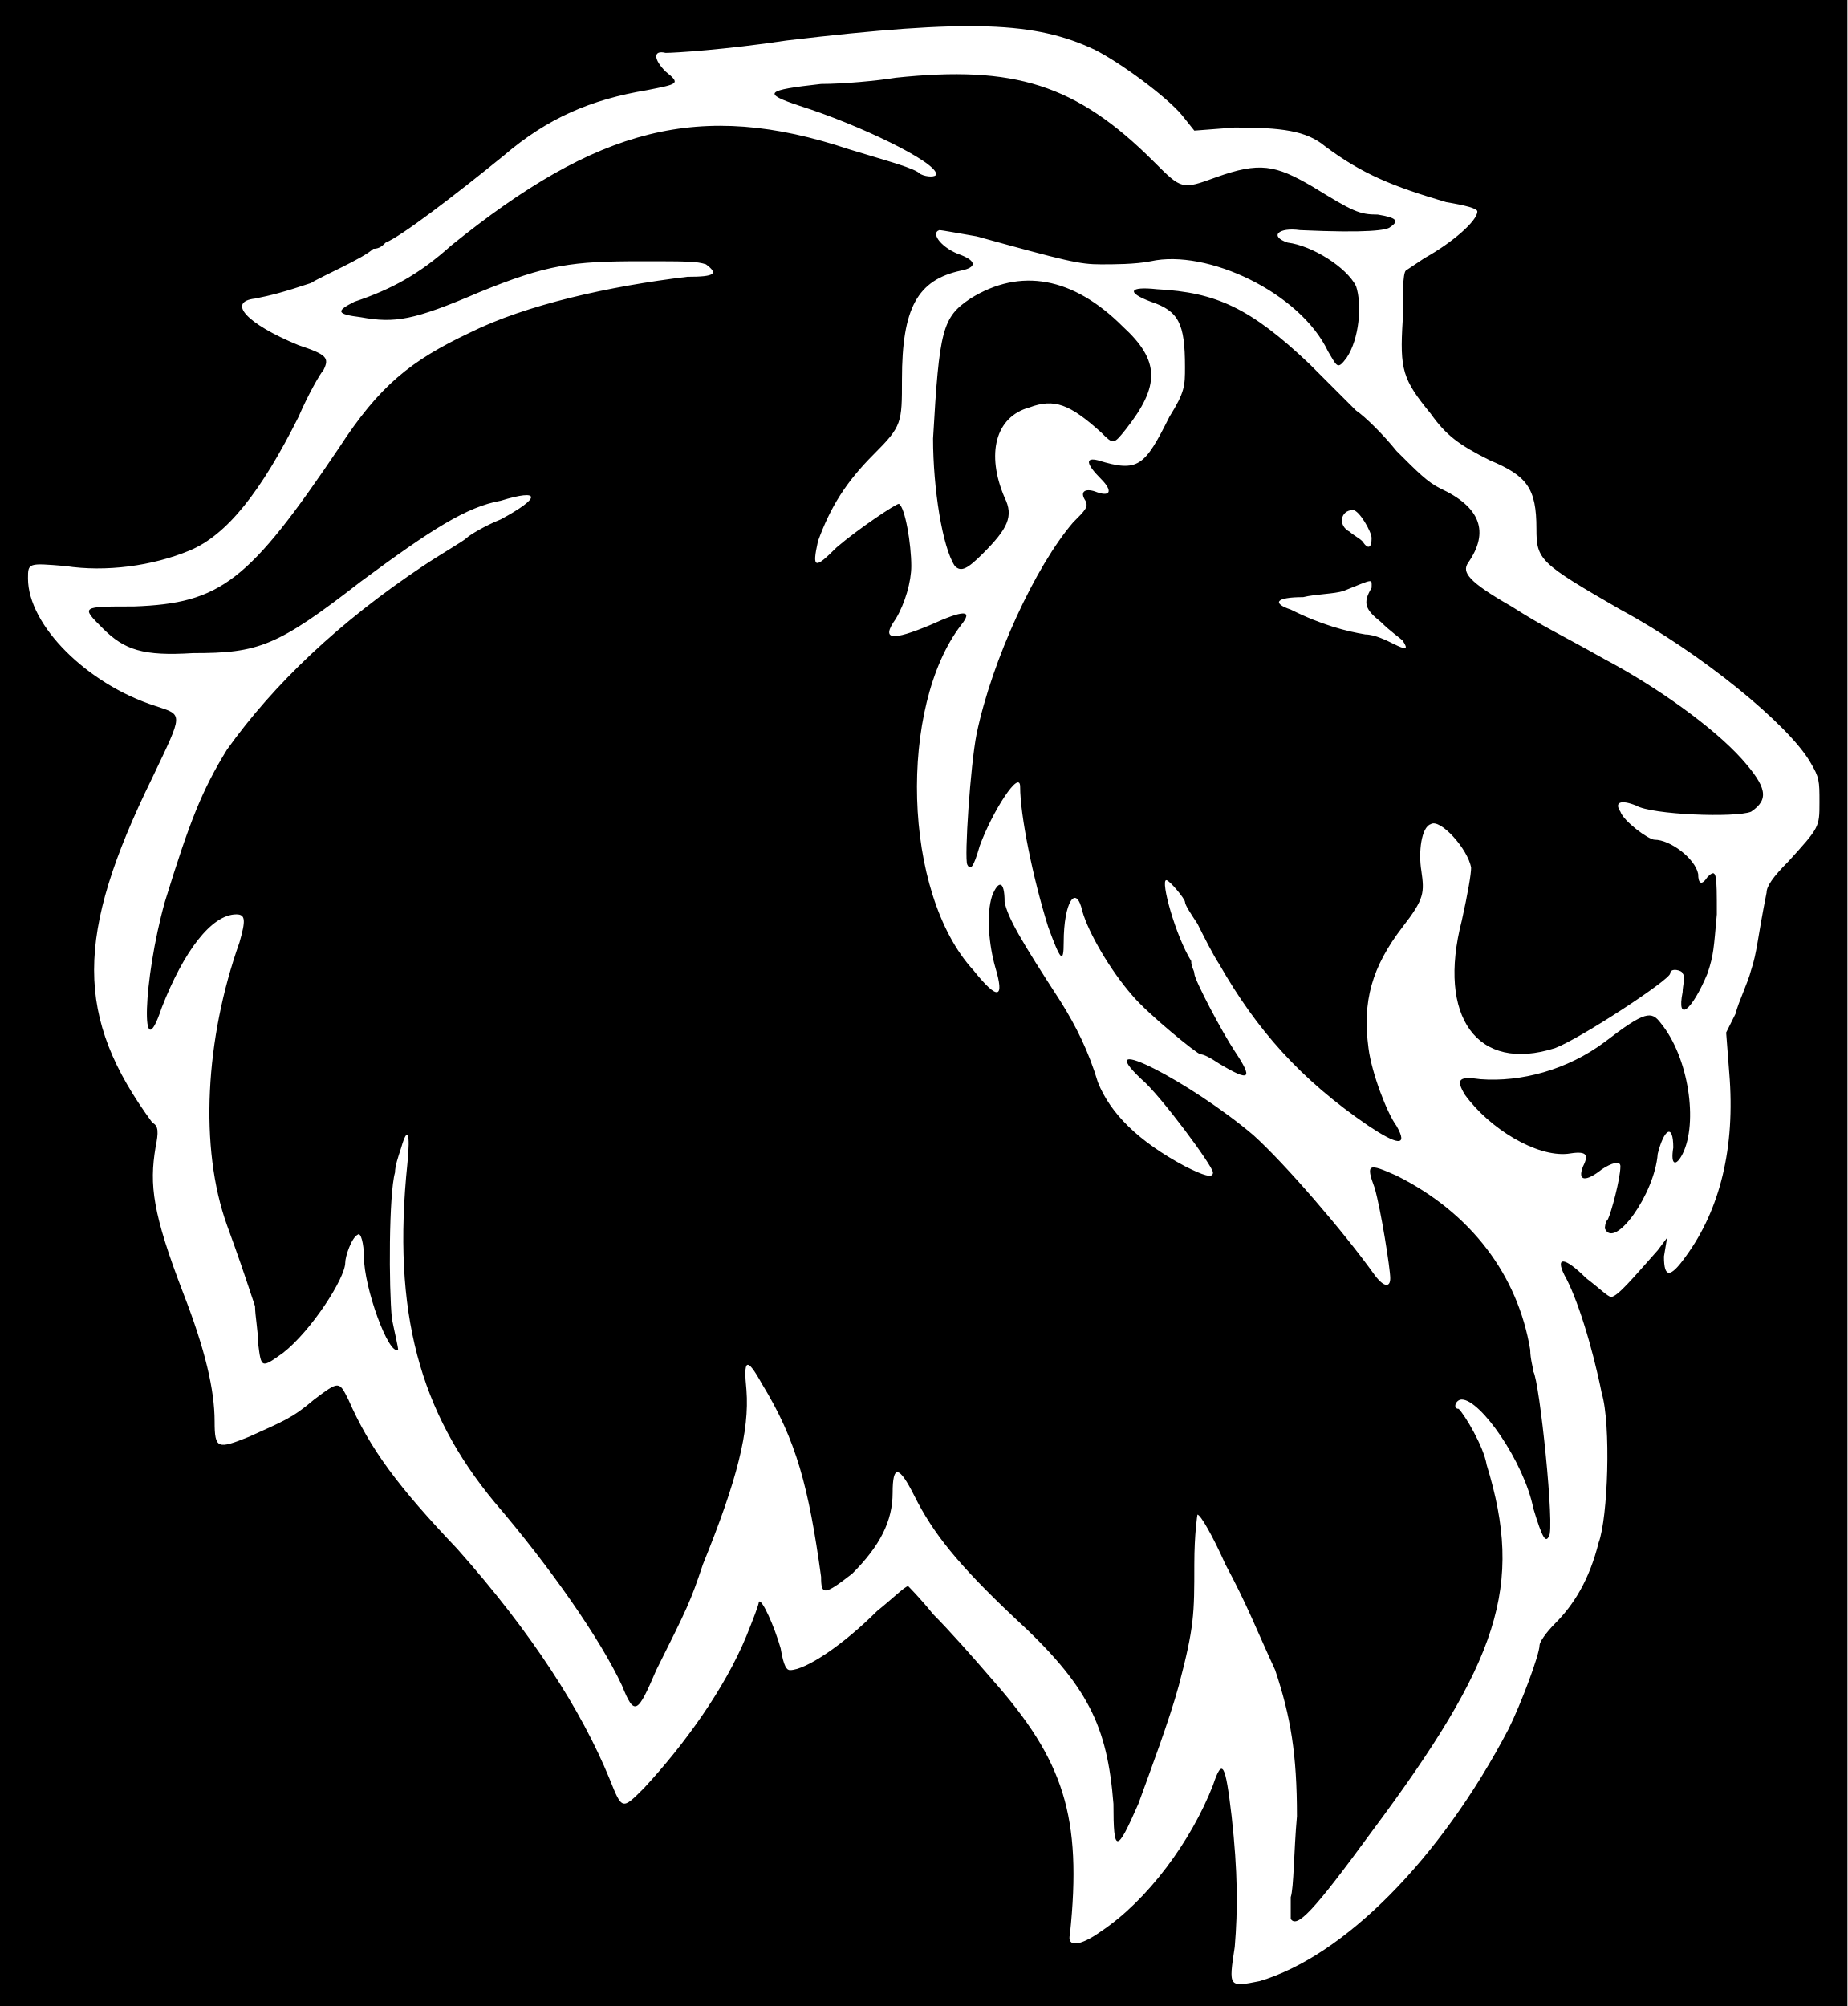
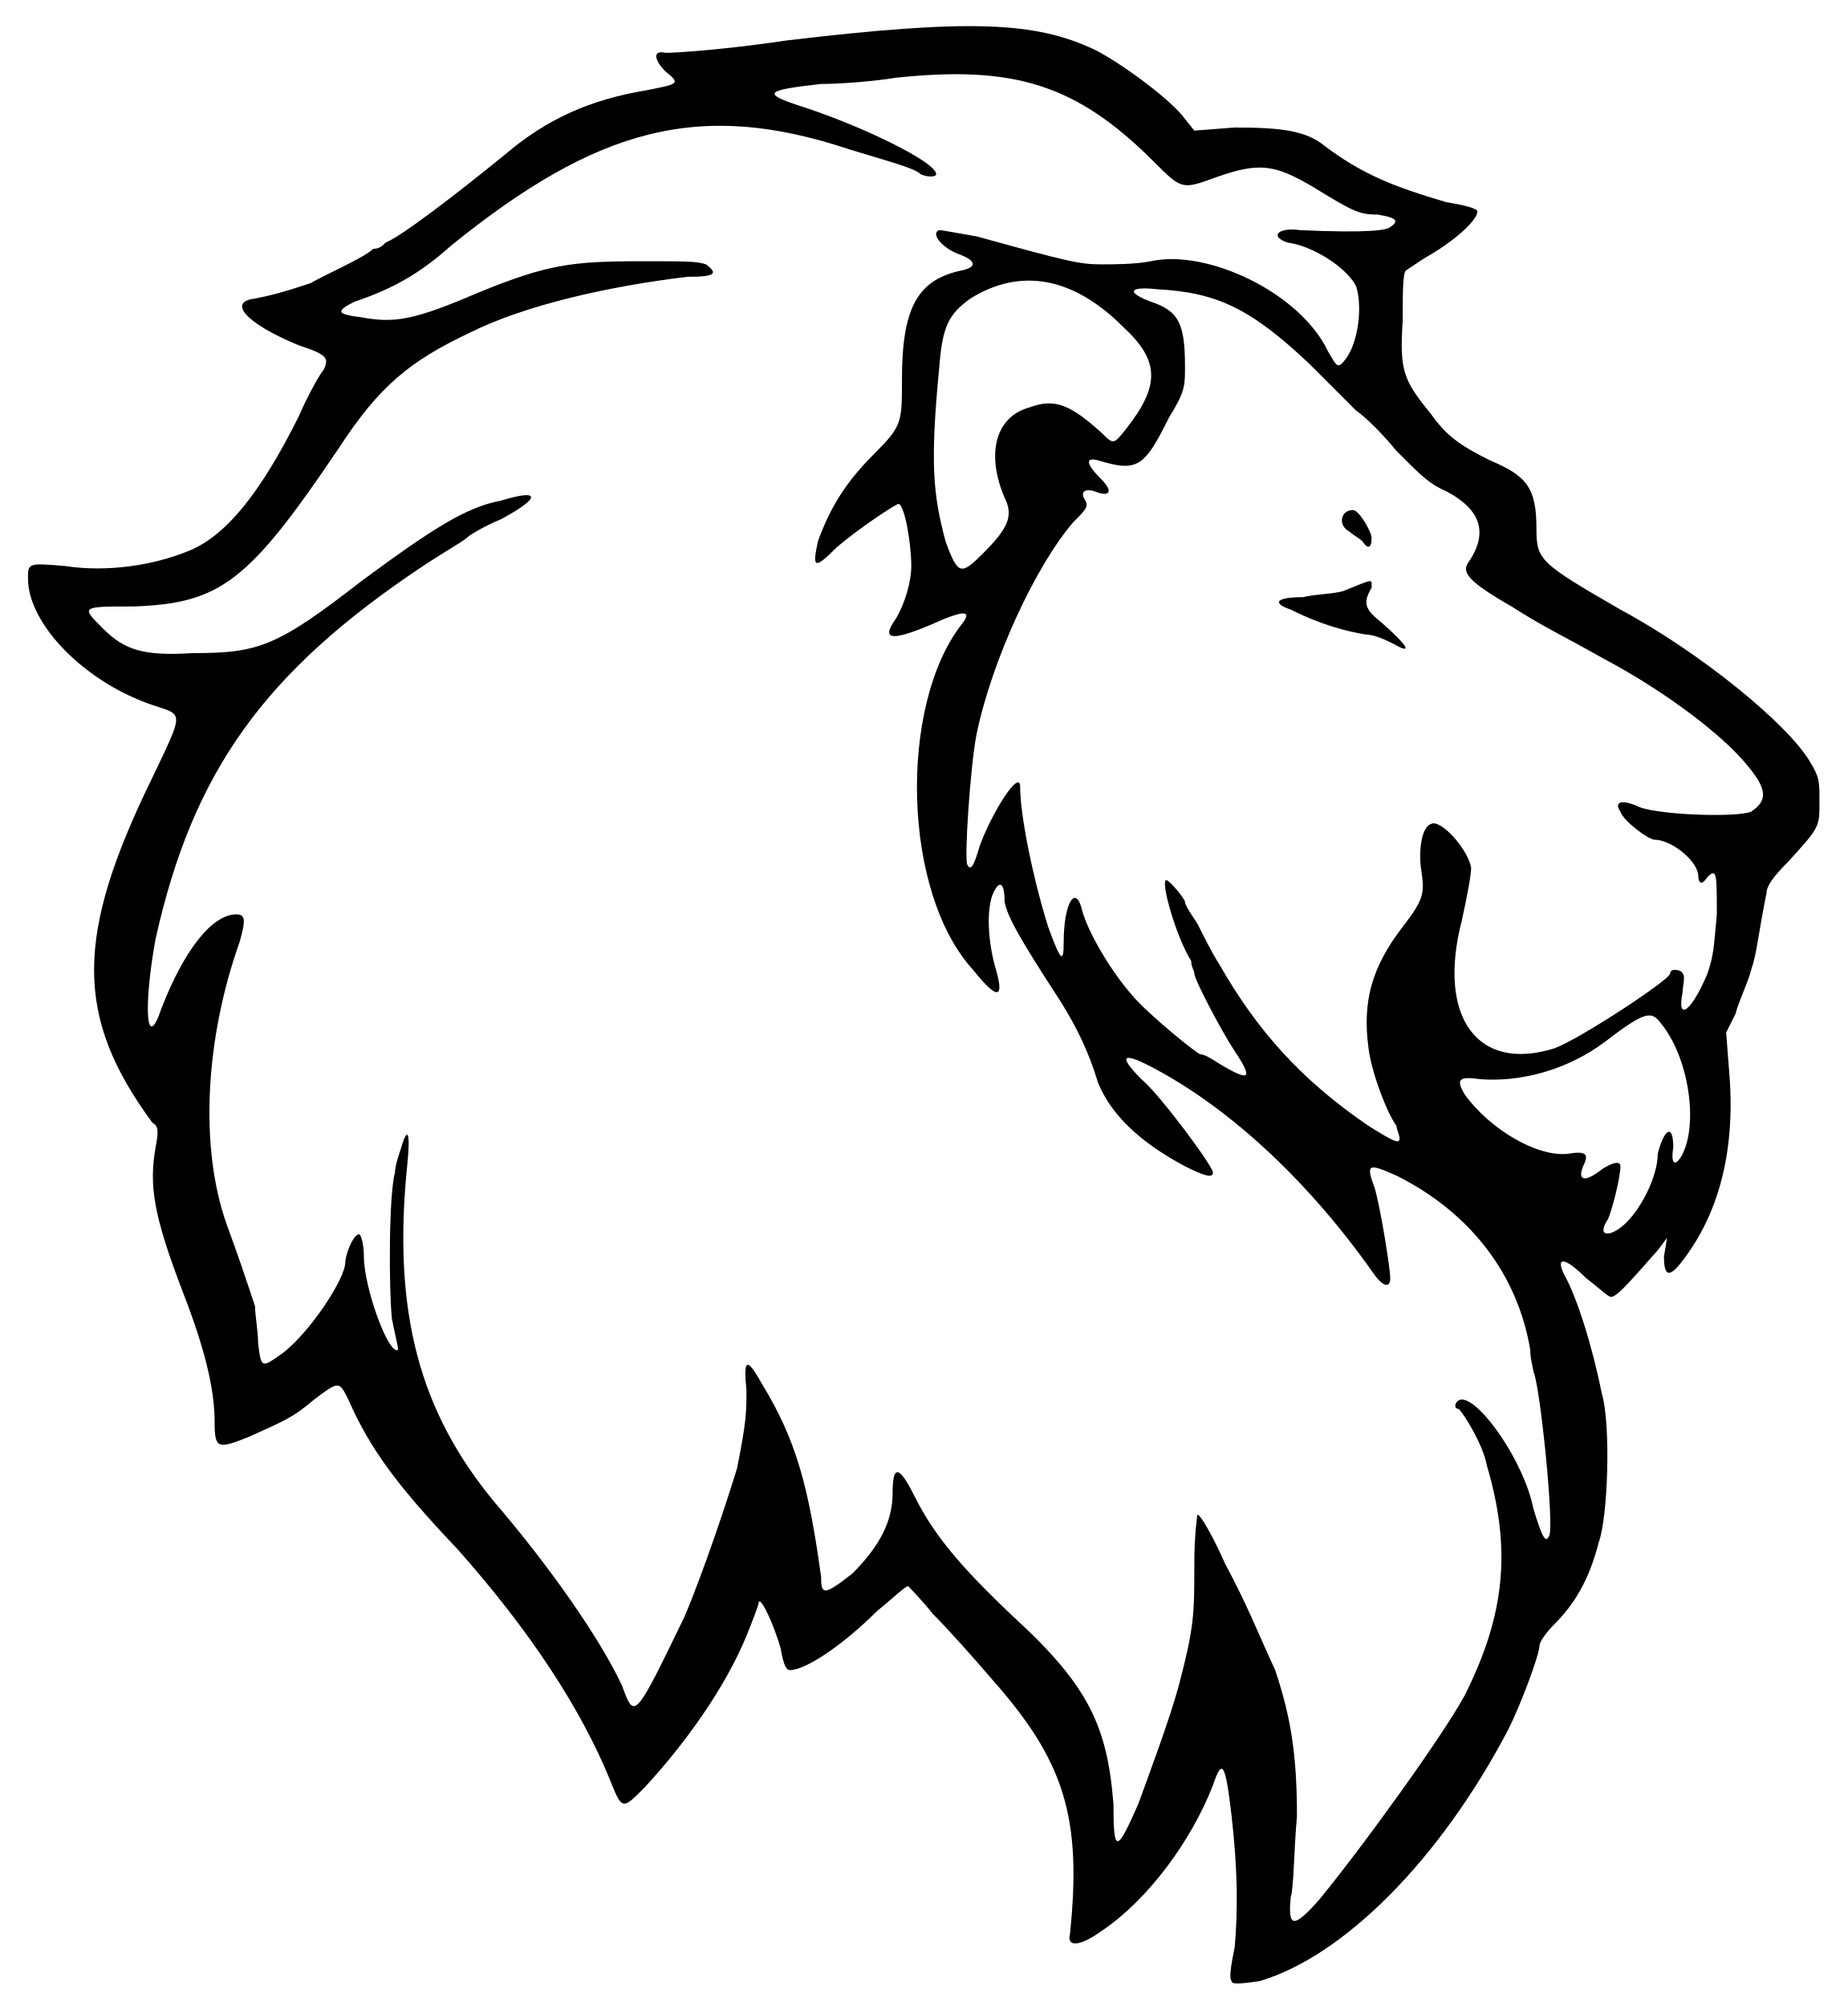
<svg xmlns="http://www.w3.org/2000/svg" viewBox="0 0 594 645" fill="currentColor">
-   <path fill-rule="evenodd" d="M0 322L0 0L297 0L594 0L594 322L594 645L297 645L0 645L0 322ZM405 637C432 629 463 598 485 556C489 548 495 532 495 529C495 528 497 525 500 522C506 516 511 508 514 496C517 488 518 458 515 448C512 433 507 417 503 410C500 404 503 404 510 411C514 414 517 417 518 417C520 417 525 411 533 402L536 398L535 404C535 411 537 411 542 404C553 389 558 369 556 345L555 332L558 326C559 322 562 316 563 312C565 306 565 302 568 287C568 285 570 282 575 277C585 266 585 266 585 258C585 251 585 250 582 245C575 233 547 210 521 196C495 181 494 180 494 170C494 157 491 153 479 148C469 143 465 140 460 133C451 122 450 119 451 103C451 95 451 88 452 87C452 87 455 85 458 83C467 78 475 71 475 68C475 67 471 66 465 65C448 60 438 56 426 47C420 42 412 41 397 41L384 42L380 37C375 31 360 20 352 16C333 7 312 6 253 13C233 16 217 17 214 17C210 16 210 19 214 23C219 27 218 27 208 29C190 32 176 38 162 50C146 63 129 76 124 78C123 79 122 80 120 80C117 83 103 89 100 91C91 94 87 95 82 96C73 97 79 104 96 111C105 114 106 115 104 119C103 120 99 127 96 134C84 158 73 172 61 177C49 182 34 184 21 182C9 181 9 181 9 186C9 201 28 220 50 227C59 230 59 229 49 250C24 301 24 327 49 361C51 362 51 364 50 369C48 381 49 390 59 416C66 434 69 447 69 457C69 466 70 466 80 462C91 457 94 456 101 450C109 444 109 444 112 450C119 466 128 478 147 498C171 525 187 550 196 572C200 582 200 582 207 575C220 561 233 543 240 526C242 521 244 516 244 515C245 514 249 523 251 530C252 536 253 537 254 537C259 537 271 529 282 518C287 514 291 510 292 510C292 510 296 514 300 519C305 524 313 533 319 540C342 566 348 584 344 622C343 626 347 626 354 621C369 611 383 592 390 574C393 565 394 567 396 584C398 602 398 614 397 626C395 639 395 639 405 637ZM415 617C415 616 415 613 415 610C416 607 416 595 417 584C417 564 415 552 410 537C404 524 401 516 394 503C390 494 386 487 385 487C385 487 384 493 384 503C384 519 384 523 379 542C376 553 370 569 366 580C359 596 358 596 358 580C356 555 350 542 326 520C308 503 300 493 294 481C289 471 287 471 287 480C287 489 283 497 274 506C265 513 264 513 264 507C260 478 256 463 245 445C240 436 239 437 240 447C241 460 237 476 226 503C222 515 221 517 211 537C205 551 204 552 200 542C193 527 177 504 159 483C135 454 126 422 131 374C132 364 131 362 129 369C128 372 127 375 127 377C125 384 125 414 126 424C127 429 128 433 128 434C125 436 117 414 117 404C117 400 116 396 115 397C113 398 111 404 111 406C111 411 100 428 91 435C84 440 84 440 83 432C83 428 82 423 82 420C78 408 77 405 73 394C64 369 66 334 77 303C79 296 79 294 76 294C68 294 59 306 52 324C45 345 46 315 53 290C61 264 65 254 73 241C88 220 109 200 136 182C142 178 149 174 150 173C151 172 156 169 161 167C174 160 174 157 161 161C150 163 139 170 116 187C89 208 83 210 62 210C46 211 40 209 33 202C26 195 26 195 43 195C71 194 80 187 109 144C122 124 132 116 151 107C169 98 196 92 221 89C230 89 231 88 227 85C224 84 221 84 206 84C184 84 176 85 154 94C133 103 127 104 116 102C108 101 108 100 114 97C126 93 135 88 145 79C192 41 225 32 273 48C286 52 294 54 296 56C298 57 301 57 301 56C301 52 276 40 257 34C245 30 246 29 264 27C271 27 282 26 288 25C326 21 346 27 371 52C380 61 380 61 391 57C405 52 410 53 422 60C435 68 437 69 443 69C449 70 450 71 447 73C446 74 440 75 418 74C411 73 408 76 414 78C422 79 433 86 436 92C438 98 437 109 433 115C430 119 430 118 427 113C418 94 388 80 370 84C365 85 358 85 354 85C347 85 343 84 314 76C308 75 303 74 302 74C299 75 303 80 309 82C314 84 314 86 309 87C295 90 290 99 290 122C290 136 290 137 281 146C272 155 267 163 263 174C261 183 262 183 269 176C276 170 288 162 289 162C291 163 293 175 293 182C293 187 291 194 288 199C283 206 287 206 299 201C310 196 313 196 309 201C289 227 290 287 313 312C321 322 323 321 320 311C318 304 317 294 319 288C321 283 323 283 323 290C324 295 328 302 341 322C346 330 350 338 353 348C357 358 366 367 381 375C387 378 390 379 390 377C390 375 373 352 367 347C350 331 383 348 403 365C413 374 432 396 442 410C445 414 447 414 447 411C447 408 444 389 442 382C439 374 440 374 449 378C473 390 488 410 492 434C492 437 493 440 493 441C495 444 500 492 498 494C497 496 496 495 493 485C490 470 476 450 470 450C468 450 467 453 469 453C471 455 477 465 478 471C490 510 482 534 441 589C422 615 417 620 415 617ZM516 395C516 395 516 393 517 392C518 390 521 379 521 375C521 373 518 374 515 376C510 380 507 380 509 375C511 371 510 370 504 371C494 372 479 363 471 352C468 347 469 346 476 347C489 348 504 344 516 335C529 325 531 325 534 329C543 340 546 361 541 371C539 375 537 375 538 369C538 361 535 363 533 371C532 384 519 402 516 395ZM440 362C418 347 404 331 392 310C390 307 387 301 385 297C383 294 381 291 381 290C381 289 376 283 375 283C373 283 378 301 383 309C383 311 384 312 384 313C384 315 393 332 397 338C403 347 402 348 392 342C389 340 387 339 386 339C385 339 369 326 364 320C357 312 350 300 348 293C346 284 342 290 342 303C342 310 341 309 337 298C332 282 328 262 328 253C328 247 319 261 315 272C313 279 312 280 311 278C310 276 312 246 314 236C319 212 333 182 345 168C349 164 350 163 349 161C347 158 349 157 352 158C357 160 358 158 354 154C349 149 349 147 353 148C366 152 368 150 376 134C381 126 381 124 381 118C381 104 379 100 370 97C362 94 363 92 372 93C391 94 402 99 421 117C426 122 433 129 436 132C439 134 445 140 449 145C456 152 459 155 463 157C476 163 479 171 472 181C470 184 472 187 486 195C497 202 500 203 516 212C533 221 551 234 560 244C568 253 569 257 563 261C558 263 531 262 526 259C521 257 519 258 521 261C522 264 530 270 532 270C537 270 545 276 546 281C546 284 547 285 549 282C552 279 552 281 552 294C551 305 551 307 549 313C544 325 539 329 541 319C541 317 542 314 541 313C541 312 537 311 537 313C537 315 508 334 500 337C475 345 462 327 470 296C472 287 473 281 473 279C472 273 463 263 460 265C457 266 456 274 457 280C458 287 458 289 451 298C441 311 438 322 440 337C441 345 446 358 449 362C453 369 449 368 440 362ZM451 206C450 205 447 203 444 200C439 196 438 194 441 189C441 186 442 186 432 190C429 191 423 191 419 192C410 192 409 194 415 196C425 201 433 203 439 204C442 204 446 206 448 207C452 209 453 209 451 206ZM307 182C303 176 300 157 300 141C302 106 303 102 312 96C328 86 345 89 361 105C373 116 373 124 362 138C358 143 358 143 354 139C344 130 339 128 331 131C320 134 317 146 323 160C326 166 324 170 316 178C311 183 309 184 307 182ZM441 173C441 171 437 164 435 164C431 164 430 169 434 171C435 172 437 173 438 174C440 177 441 176 441 173Z" />
+   <path fill-rule="evenodd" d="M396 637C395 636 396 631 397 626C398 614 398 602 396 584C394 567 393 565 390 574C383 592 369 611 354 621C347 626 343 626 344 622C348 584 342 566 319 540C313 533 305 524 300 519C296 514 292 510 292 510C291 510 287 514 282 518C271 529 259 537 254 537C253 537 252 536 251 530C249 523 245 514 244 515C244 516 242 521 240 526C233 543 220 561 207 575C200 582 200 582 196 572C187 550 171 525 147 498C128 478 119 466 112 450C109 444 109 444 101 450C94 456 91 457 80 462C70 466 69 466 69 457C69 447 66 434 59 416C49 390 48 381 50 369C51 364 51 362 49 361C24 327 24 301 49 250C59 229 59 230 50 227C28 220 9 201 9 186C9 181 9 181 21 182C34 184 49 182 61 177C73 172 84 158 96 134C99 127 103 120 104 119C106 115 105 114 96 111C79 104 73 97 82 96C87 95 91 94 100 91C103 89 117 83 120 80C122 80 123 79 124 78C129 76 146 63 162 50C176 38 190 32 208 29C218 27 219 27 214 23C210 19 210 16 214 17C217 17 233 16 253 13C312 6 333 7 352 16C360 20 375 31 380 37L384 42L397 41C412 41 420 42 426 47C438 56 448 60 465 65C471 66 475 67 475 68C475 71 467 78 458 83C455 85 452 87 452 87C451 88 451 95 451 103C450 119 451 122 460 133C465 140 469 143 479 148C491 153 494 157 494 170C494 180 495 181 521 196C547 210 575 233 582 245C585 250 585 251 585 258C585 266 585 266 575 277C570 282 568 285 568 287C565 302 565 306 563 312C562 316 559 322 558 326L555 332L556 345C558 369 553 389 542 404C537 411 535 411 535 404L536 398L533 402C525 411 520 417 518 417C517 417 514 414 510 411C503 404 500 404 503 410C507 417 512 433 515 448C518 458 517 488 514 496C511 508 506 516 500 522C497 525 495 528 495 529C495 532 489 548 485 556C463 598 432 629 405 637C398 638 396 638 396 637ZM424 611C438 594 464 558 471 545C484 519 486 498 478 471C477 465 471 455 469 453C467 453 468 450 470 450C476 450 490 470 493 485C496 495 497 496 498 494C500 492 495 444 493 441C493 440 492 437 492 434C488 410 473 390 449 378C440 374 439 374 442 382C444 389 447 408 447 411C447 414 445 414 442 410C421 380 396 357 372 344C361 338 359 339 367 347C373 352 390 375 390 377C390 379 387 378 381 375C366 367 357 358 353 348C350 338 346 330 341 322C328 302 324 295 323 290C323 283 321 283 319 288C317 294 318 304 320 311C323 321 321 322 313 312C290 287 289 227 309 201C313 196 310 196 299 201C287 206 283 206 288 199C291 194 293 187 293 182C293 175 291 163 289 162C288 162 276 170 269 176C262 183 261 183 263 174C267 163 272 155 281 146C290 137 290 136 290 122C290 99 295 90 309 87C314 86 314 84 309 82C303 80 299 75 302 74C303 74 308 75 314 76C343 84 347 85 354 85C358 85 365 85 370 84C388 80 418 94 427 113C430 118 430 119 433 115C437 109 438 98 436 92C433 86 422 79 414 78C408 76 411 73 418 74C440 75 446 74 447 73C450 71 449 70 443 69C437 69 435 68 422 60C410 53 405 52 391 57C380 61 380 61 371 52C346 27 326 21 288 25C282 26 271 27 264 27C246 29 245 30 257 34C276 40 301 52 301 56C301 57 298 57 296 56C294 54 286 52 273 48C225 32 192 41 145 79C135 88 126 93 114 97C108 100 108 101 116 102C127 104 133 103 154 94C176 85 184 84 206 84C221 84 224 84 227 85C231 88 230 89 221 89C196 92 169 98 151 107C132 116 122 124 109 144C80 187 71 194 43 195C26 195 26 195 33 202C40 209 46 211 62 210C83 210 89 208 116 187C139 170 150 163 161 161C174 157 174 160 161 167C156 169 151 172 150 173C149 174 142 178 136 182C85 216 62 248 50 302C46 324 47 339 52 324C59 306 68 294 76 294C79 294 79 296 77 303C66 334 64 369 73 394C77 405 78 408 82 420C82 423 83 428 83 432C84 440 84 440 91 435C100 428 111 411 111 406C111 404 113 398 115 397C116 396 117 400 117 404C117 414 125 436 128 434C128 433 127 429 126 424C125 414 125 384 127 377C127 375 128 372 129 369C131 362 132 364 131 374C126 422 135 454 159 483C177 504 193 527 200 542C204 553 204 553 220 520C226 506 234 482 237 472C240 457 240 454 240 447C239 437 240 436 245 445C256 463 260 478 264 507C264 513 265 513 274 506C283 497 287 489 287 480C287 471 289 471 294 481C300 493 308 503 326 520C350 542 356 555 358 580C358 596 359 596 366 580C370 569 376 553 379 542C384 523 384 519 384 503C384 493 385 487 385 487C386 487 390 494 394 503C401 516 404 524 410 537C415 552 417 564 417 584C416 595 416 607 415 610C414 620 416 620 424 611ZM523 393C528 388 533 378 533 371C535 363 538 361 538 369C537 375 539 375 541 371C546 361 543 340 534 329C531 325 529 325 516 335C504 344 489 348 476 347C469 346 468 347 471 352C479 363 494 372 504 371C510 370 511 371 509 375C507 380 510 380 515 376C518 374 521 373 521 375C521 379 518 390 517 392C513 398 518 398 523 393ZM450 366C450 365 449 363 449 362C446 358 441 345 440 337C438 322 441 311 451 298C458 289 458 287 457 280C456 274 457 266 460 265C463 263 472 273 473 279C473 281 472 287 470 296C462 327 475 345 500 337C508 334 537 315 537 313C537 311 541 312 541 313C542 314 541 317 541 319C539 329 544 325 549 313C551 307 551 305 552 294C552 281 552 279 549 282C547 285 546 284 546 281C545 276 537 270 532 270C530 270 522 264 521 261C519 258 521 257 526 259C531 262 558 263 563 261C569 257 568 253 560 244C551 234 533 221 516 212C500 203 497 202 486 195C472 187 470 184 472 181C479 171 476 163 463 157C459 155 456 152 449 145C445 140 439 134 436 132C433 129 426 122 421 117C402 99 391 94 372 93C363 92 362 94 370 97C379 100 381 104 381 118C381 124 381 126 376 134C368 150 366 152 353 148C349 147 349 149 354 154C358 158 357 160 352 158C349 157 347 158 349 161C350 163 349 164 345 168C333 182 319 212 314 236C312 246 310 276 311 278C312 280 313 279 315 272C319 261 328 247 328 253C328 262 332 282 337 298C341 309 342 310 342 303C342 290 346 284 348 293C350 300 357 312 364 320C369 326 385 339 386 339C387 339 389 340 392 342C402 348 403 347 397 338C393 332 384 315 384 313C384 312 383 311 383 309C378 301 373 283 375 283C376 283 381 289 381 290C381 291 383 294 385 297C387 301 390 307 392 310C404 331 418 347 440 362C448 367 450 368 450 366ZM448 207C446 206 442 204 439 204C433 203 425 201 415 196C409 194 410 192 419 192C423 191 429 191 432 190C442 186 441 186 441 189C438 194 439 196 444 200C452 207 455 211 448 207ZM316 178C324 170 326 166 323 160C317 146 320 134 331 131C339 128 344 130 354 139C358 143 358 143 362 138C373 124 373 116 361 105C345 89 328 86 312 96C305 101 303 105 302 118C299 149 300 159 304 174C308 185 309 185 316 178ZM438 174C437 173 435 172 434 171C430 169 431 164 435 164C437 164 441 171 441 173C441 176 440 177 438 174Z" />
</svg>
